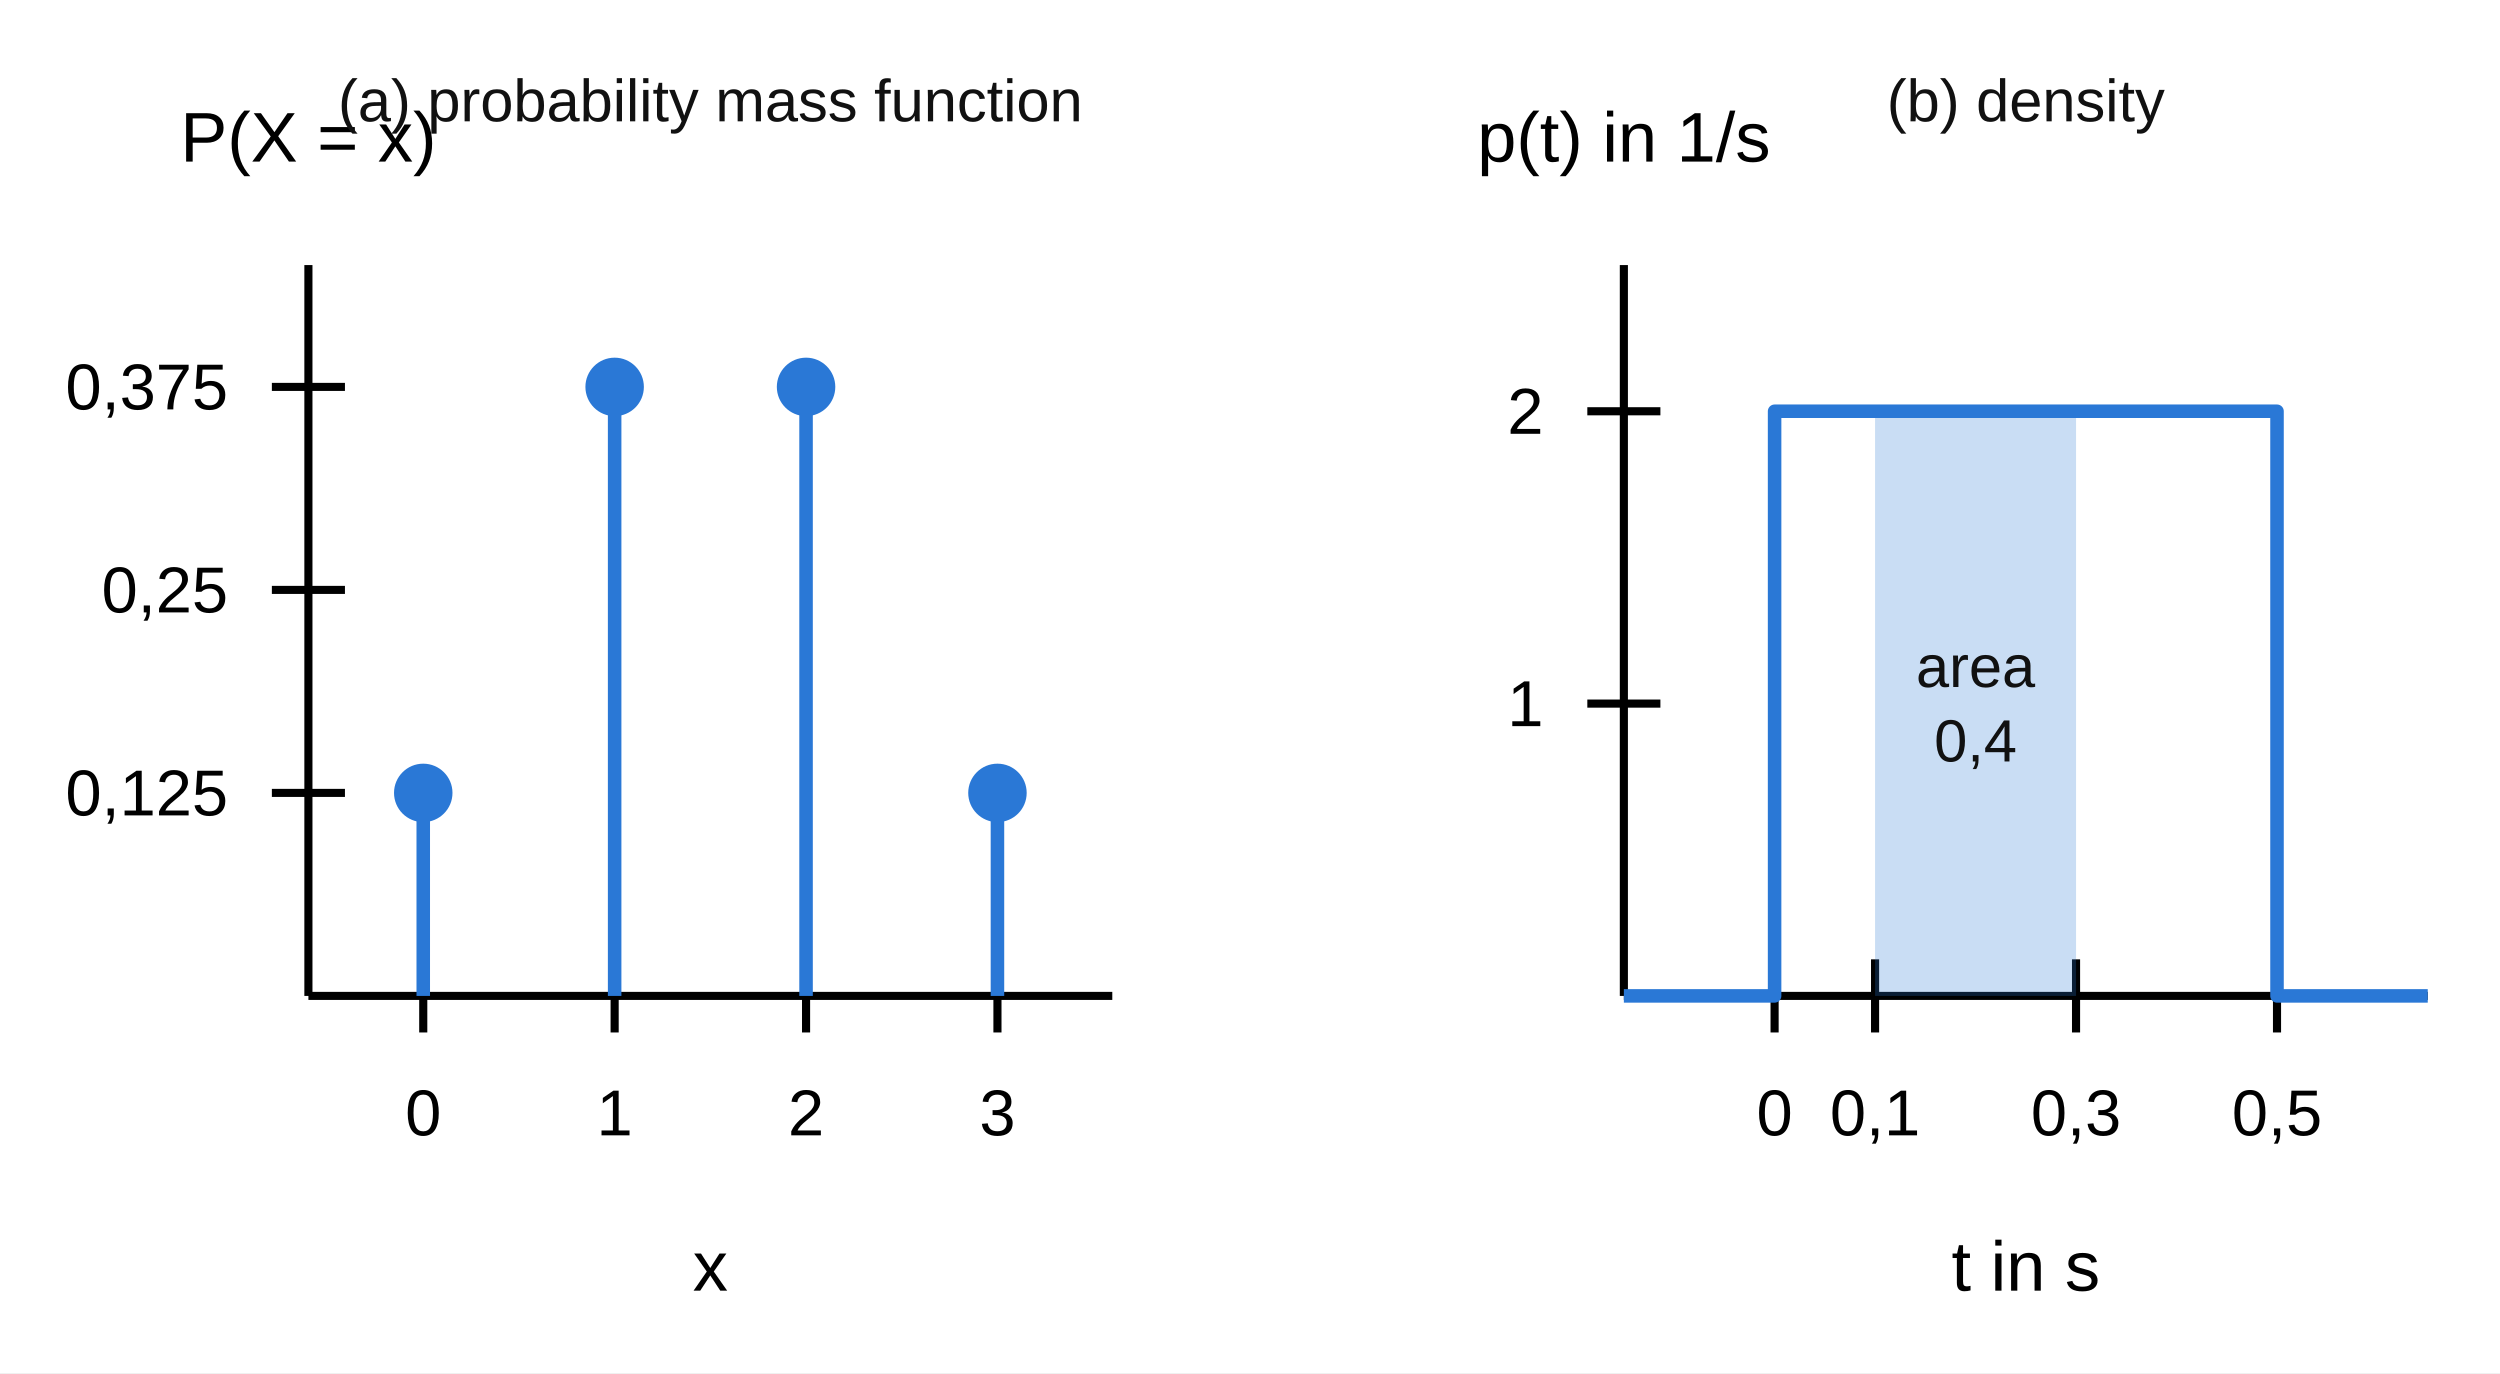
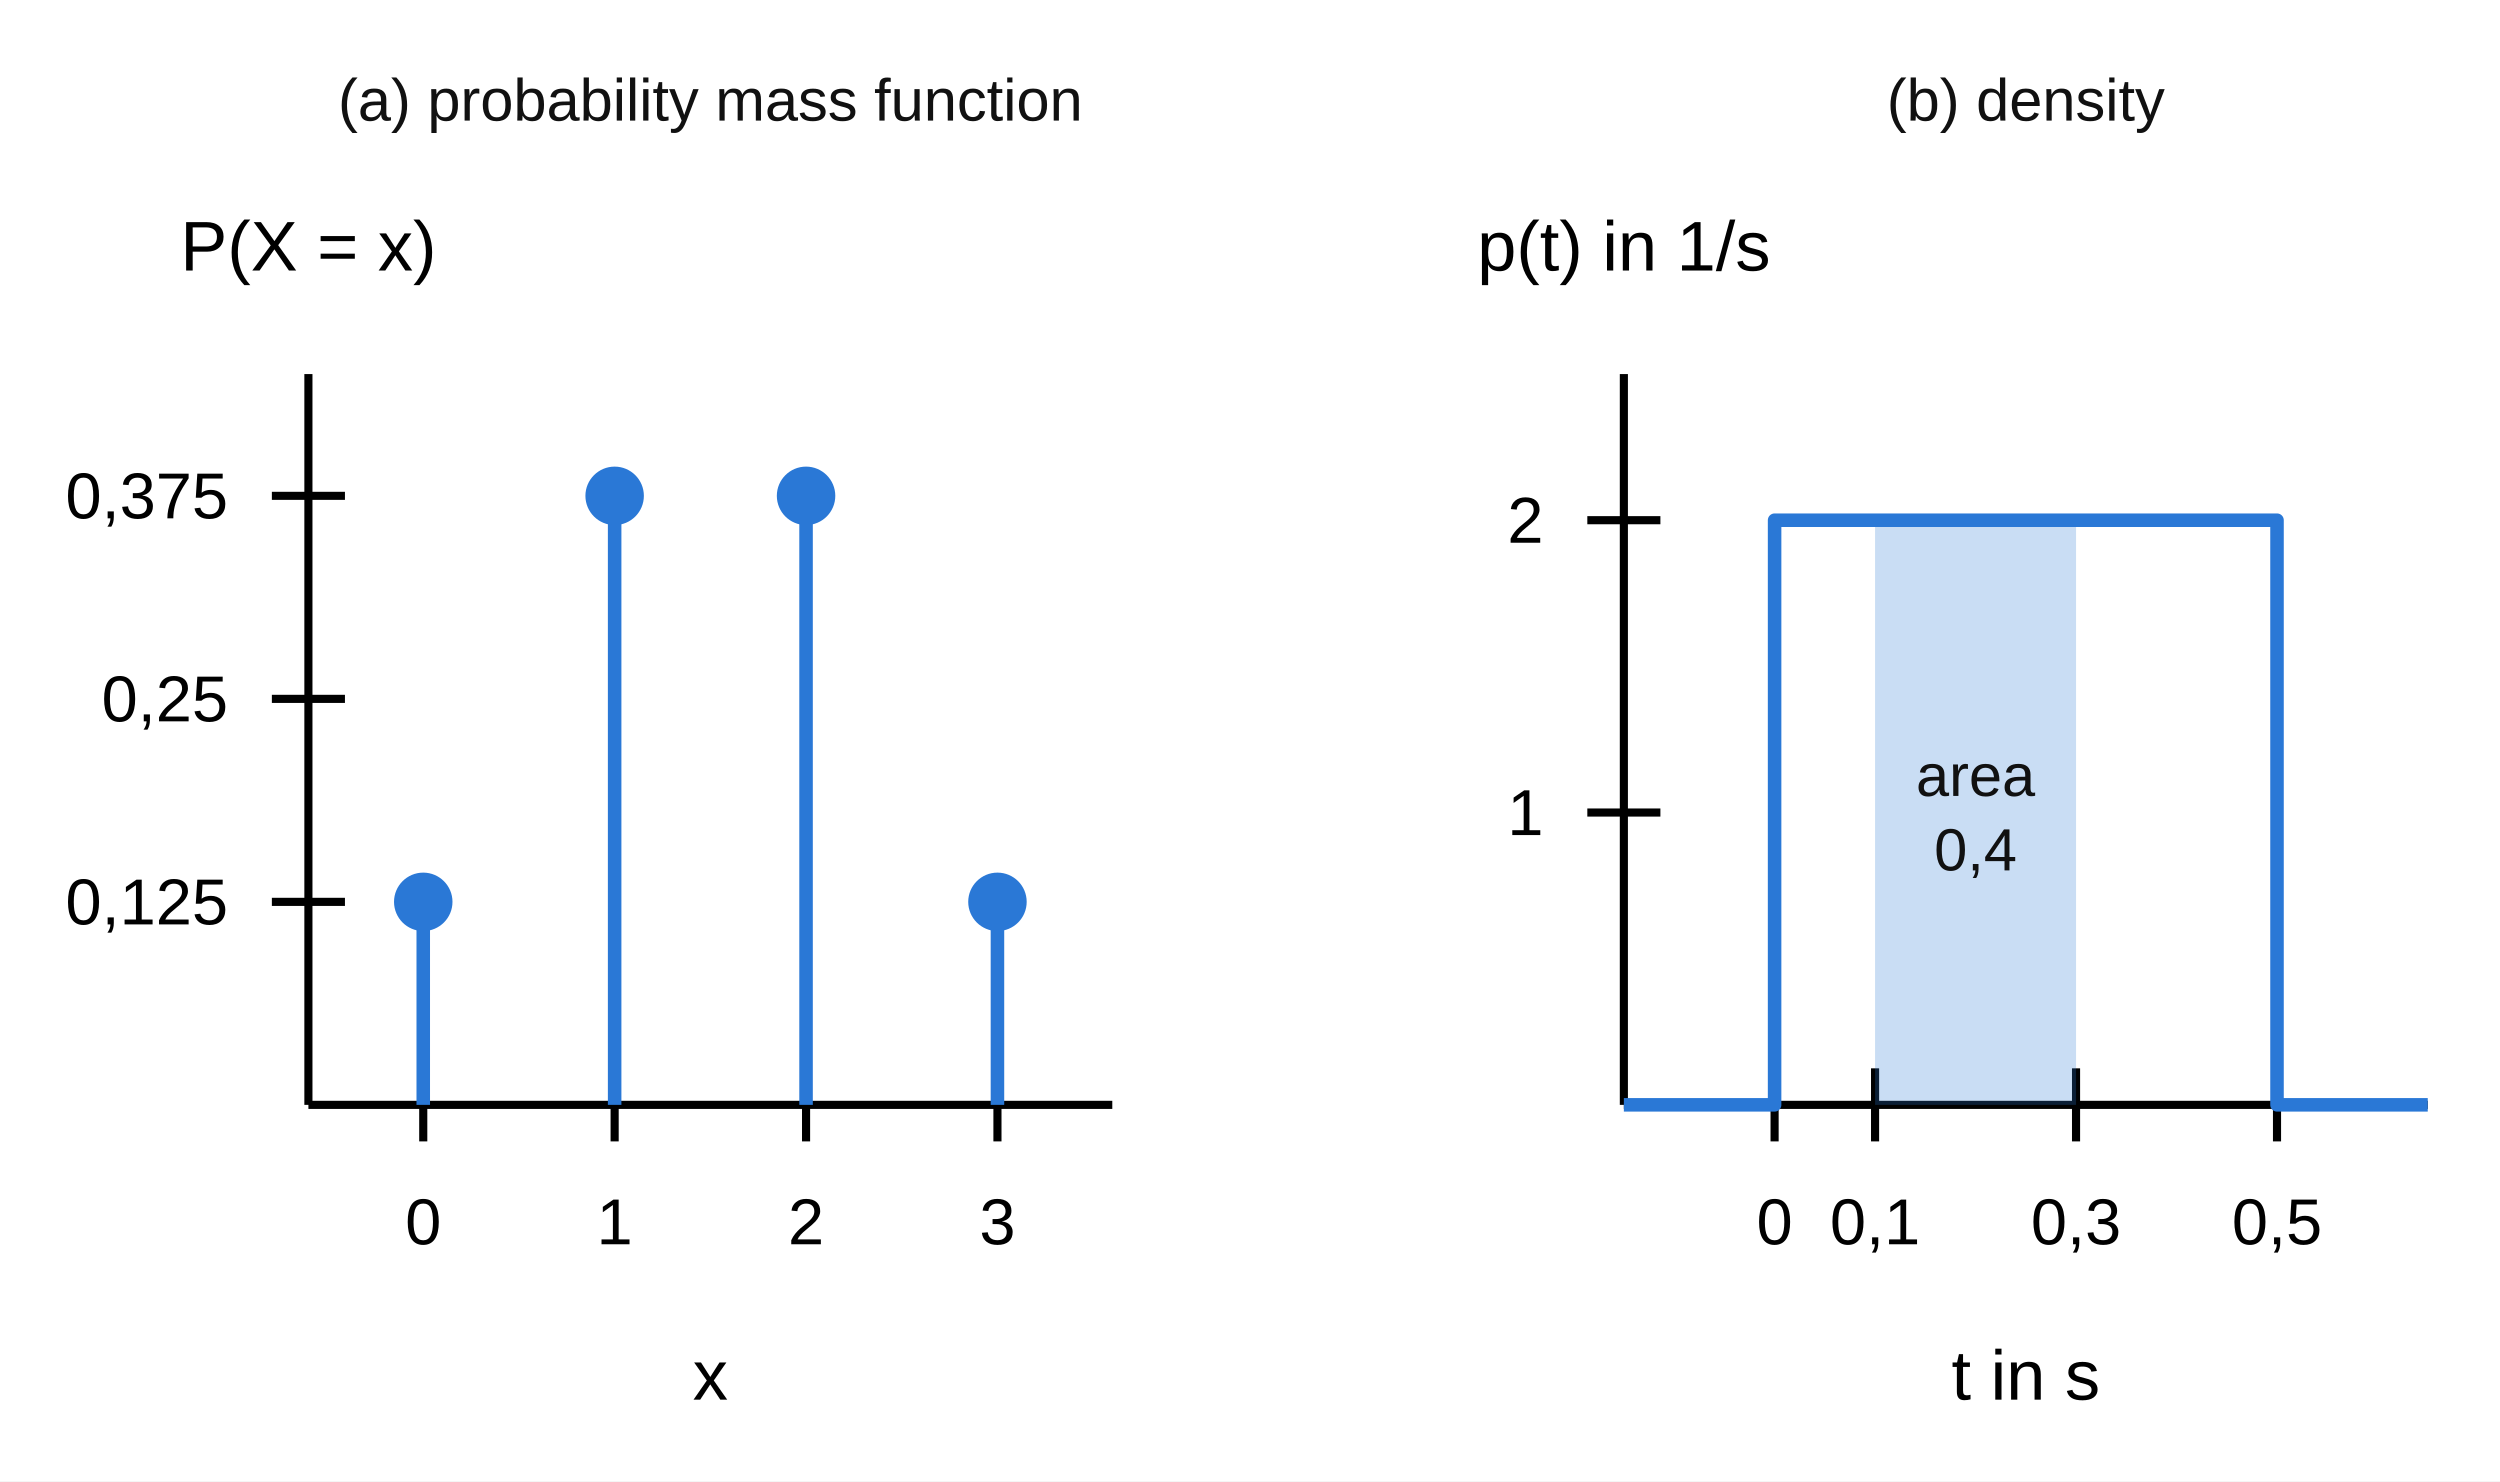
- <svg xmlns="http://www.w3.org/2000/svg" width="508" height="279" viewBox="474.808 320.559 923.636 507.273">
-   <rect x="474.808" y="320.559" width="923.636" height="507.273" fill="#ffffff" />
+ <svg xmlns="http://www.w3.org/2000/svg" width="508" height="301" viewBox="474.808 280.309 923.636 547.273">
+   <rect x="474.808" y="280.309" width="923.636" height="547.273" fill="#ffffff" />
  <path d="M588.75 688.5C687.75 688.5 786.75 688.5 885.75 688.5" fill="none" stroke="#000000" stroke-width="3" stroke-linejoin="round" stroke-linecap="butt" />
  <path d="M588.75 688.5C588.75 598.5 588.75 508.5 588.75 418.5" fill="none" stroke="#000000" stroke-width="3" stroke-linejoin="round" stroke-linecap="butt" />
  <path d="M631.18 702C631.18 693 631.18 684 631.18 675" fill="none" stroke="#000000" stroke-width="3" stroke-linejoin="round" stroke-linecap="butt" />
  <path d="M701.89 702C701.89 693 701.89 684 701.89 675" fill="none" stroke="#000000" stroke-width="3" stroke-linejoin="round" stroke-linecap="butt" />
  <path d="M772.61 702C772.61 693 772.61 684 772.61 675" fill="none" stroke="#000000" stroke-width="3" stroke-linejoin="round" stroke-linecap="butt" />
  <path d="M843.32 702C843.32 693 843.32 684 843.32 675" fill="none" stroke="#000000" stroke-width="3" stroke-linejoin="round" stroke-linecap="butt" />
  <path d="M575.25 613.5C584.25 613.5 593.25 613.5 602.25 613.5" fill="none" stroke="#000000" stroke-width="3" stroke-linejoin="round" stroke-linecap="butt" />
  <path d="M575.25 538.5C584.25 538.5 593.25 538.5 602.25 538.5" fill="none" stroke="#000000" stroke-width="3" stroke-linejoin="round" stroke-linecap="butt" />
  <path d="M575.25 463.5C584.25 463.5 593.25 463.5 602.25 463.5" fill="none" stroke="#000000" stroke-width="3" stroke-linejoin="round" stroke-linecap="butt" />
  <text x="631.18" y="731.7" font-size="24" font-family="Arial, Helvetica, 'Liberation Sans', 'Nimbus Sans', 'Noto Sans CJK SC', 'Microsoft YaHei', 'PingFang SC', sans-serif" fill="#000000" text-anchor="middle" dominant-baseline="central">0</text>
  <text x="701.89" y="731.7" font-size="24" font-family="Arial, Helvetica, 'Liberation Sans', 'Nimbus Sans', 'Noto Sans CJK SC', 'Microsoft YaHei', 'PingFang SC', sans-serif" fill="#000000" text-anchor="middle" dominant-baseline="central">1</text>
  <text x="772.61" y="731.7" font-size="24" font-family="Arial, Helvetica, 'Liberation Sans', 'Nimbus Sans', 'Noto Sans CJK SC', 'Microsoft YaHei', 'PingFang SC', sans-serif" fill="#000000" text-anchor="middle" dominant-baseline="central">2</text>
  <text x="843.32" y="731.7" font-size="24" font-family="Arial, Helvetica, 'Liberation Sans', 'Nimbus Sans', 'Noto Sans CJK SC', 'Microsoft YaHei', 'PingFang SC', sans-serif" fill="#000000" text-anchor="middle" dominant-baseline="central">3</text>
  <text x="559.05" y="613.5" font-size="24" font-family="Arial, Helvetica, 'Liberation Sans', 'Nimbus Sans', 'Noto Sans CJK SC', 'Microsoft YaHei', 'PingFang SC', sans-serif" fill="#000000" text-anchor="end" dominant-baseline="central">0,125</text>
  <text x="559.05" y="538.5" font-size="24" font-family="Arial, Helvetica, 'Liberation Sans', 'Nimbus Sans', 'Noto Sans CJK SC', 'Microsoft YaHei', 'PingFang SC', sans-serif" fill="#000000" text-anchor="end" dominant-baseline="central">0,25</text>
  <text x="559.05" y="463.5" font-size="24" font-family="Arial, Helvetica, 'Liberation Sans', 'Nimbus Sans', 'Noto Sans CJK SC', 'Microsoft YaHei', 'PingFang SC', sans-serif" fill="#000000" text-anchor="end" dominant-baseline="central">0,375</text>
  <text x="737.25" y="788.4" font-size="26" font-family="Arial, Helvetica, 'Liberation Sans', 'Nimbus Sans', 'Noto Sans CJK SC', 'Microsoft YaHei', 'PingFang SC', sans-serif" fill="#000000" text-anchor="middle" dominant-baseline="central">x</text>
  <text x="588.75" y="371.25" font-size="26" font-family="Arial, Helvetica, 'Liberation Sans', 'Nimbus Sans', 'Noto Sans CJK SC', 'Microsoft YaHei', 'PingFang SC', sans-serif" fill="#000000" text-anchor="middle" dominant-baseline="central">P(X = x)</text>
  <path d="M631.18 688.5C631.18 663.5 631.18 638.5 631.18 613.5" fill="none" stroke="#2a78d6" stroke-width="5" stroke-linejoin="round" stroke-linecap="butt" />
  <path d="M641.98 613.5C641.98 607.54 637.14 602.7 631.18 602.7C625.21 602.7 620.38 607.54 620.38 613.5C620.38 619.46 625.21 624.3 631.18 624.3C637.14 624.3 641.98 619.46 641.98 613.5" fill="#2a78d6" />
  <path d="M701.89 688.5C701.89 613.5 701.89 538.5 701.89 463.5" fill="none" stroke="#2a78d6" stroke-width="5" stroke-linejoin="round" stroke-linecap="butt" />
  <path d="M712.69 463.5C712.69 457.54 707.86 452.7 701.89 452.7C695.93 452.7 691.09 457.54 691.09 463.5C691.09 469.46 695.93 474.3 701.89 474.3C707.86 474.3 712.69 469.46 712.69 463.5" fill="#2a78d6" />
  <path d="M772.61 688.5C772.61 613.5 772.61 538.5 772.61 463.5" fill="none" stroke="#2a78d6" stroke-width="5" stroke-linejoin="round" stroke-linecap="butt" />
  <path d="M783.41 463.5C783.41 457.54 778.57 452.7 772.61 452.7C766.64 452.7 761.81 457.54 761.81 463.5C761.81 469.46 766.64 474.3 772.61 474.3C778.57 474.3 783.41 469.46 783.41 463.5" fill="#2a78d6" />
  <path d="M843.32 688.5C843.32 663.5 843.32 638.5 843.32 613.5" fill="none" stroke="#2a78d6" stroke-width="5" stroke-linejoin="round" stroke-linecap="butt" />
  <path d="M854.12 613.5C854.12 607.54 849.29 602.7 843.32 602.7C837.36 602.7 832.52 607.54 832.52 613.5C832.52 619.46 837.36 624.3 843.32 624.3C849.29 624.3 854.12 619.46 854.12 613.5" fill="#2a78d6" />
-   <text x="737.25" y="357.75" font-size="22" font-family="Arial, Helvetica, 'Liberation Sans', 'Nimbus Sans', 'Noto Sans CJK SC', 'Microsoft YaHei', 'PingFang SC', sans-serif" fill="#111111" text-anchor="middle" dominant-baseline="central">(a) probability mass function</text>
+   <text x="737.25" y="317.25" font-size="22" font-family="Arial, Helvetica, 'Liberation Sans', 'Nimbus Sans', 'Noto Sans CJK SC', 'Microsoft YaHei', 'PingFang SC', sans-serif" fill="#111111" text-anchor="middle" dominant-baseline="central">(a) probability mass function</text>
  <path d="M1074.75 688.5C1173.75 688.5 1272.75 688.5 1371.75 688.5" fill="none" stroke="#000000" stroke-width="3" stroke-linejoin="round" stroke-linecap="butt" />
  <path d="M1074.75 688.5C1074.75 598.5 1074.75 508.5 1074.75 418.5" fill="none" stroke="#000000" stroke-width="3" stroke-linejoin="round" stroke-linecap="butt" />
  <path d="M1130.44 702C1130.44 693 1130.44 684 1130.44 675" fill="none" stroke="#000000" stroke-width="3" stroke-linejoin="round" stroke-linecap="butt" />
  <path d="M1167.56 702C1167.56 693 1167.56 684 1167.56 675" fill="none" stroke="#000000" stroke-width="3" stroke-linejoin="round" stroke-linecap="butt" />
  <path d="M1241.81 702C1241.81 693 1241.81 684 1241.81 675" fill="none" stroke="#000000" stroke-width="3" stroke-linejoin="round" stroke-linecap="butt" />
  <path d="M1316.06 702C1316.06 693 1316.06 684 1316.06 675" fill="none" stroke="#000000" stroke-width="3" stroke-linejoin="round" stroke-linecap="butt" />
  <path d="M1061.25 580.5C1070.25 580.5 1079.25 580.5 1088.25 580.5" fill="none" stroke="#000000" stroke-width="3" stroke-linejoin="round" stroke-linecap="butt" />
  <path d="M1061.25 472.5C1070.25 472.5 1079.25 472.5 1088.25 472.5" fill="none" stroke="#000000" stroke-width="3" stroke-linejoin="round" stroke-linecap="butt" />
  <text x="1130.44" y="731.7" font-size="24" font-family="Arial, Helvetica, 'Liberation Sans', 'Nimbus Sans', 'Noto Sans CJK SC', 'Microsoft YaHei', 'PingFang SC', sans-serif" fill="#000000" text-anchor="middle" dominant-baseline="central">0</text>
  <text x="1167.56" y="731.7" font-size="24" font-family="Arial, Helvetica, 'Liberation Sans', 'Nimbus Sans', 'Noto Sans CJK SC', 'Microsoft YaHei', 'PingFang SC', sans-serif" fill="#000000" text-anchor="middle" dominant-baseline="central">0,1</text>
  <text x="1241.81" y="731.7" font-size="24" font-family="Arial, Helvetica, 'Liberation Sans', 'Nimbus Sans', 'Noto Sans CJK SC', 'Microsoft YaHei', 'PingFang SC', sans-serif" fill="#000000" text-anchor="middle" dominant-baseline="central">0,3</text>
  <text x="1316.06" y="731.7" font-size="24" font-family="Arial, Helvetica, 'Liberation Sans', 'Nimbus Sans', 'Noto Sans CJK SC', 'Microsoft YaHei', 'PingFang SC', sans-serif" fill="#000000" text-anchor="middle" dominant-baseline="central">0,5</text>
  <text x="1045.05" y="580.5" font-size="24" font-family="Arial, Helvetica, 'Liberation Sans', 'Nimbus Sans', 'Noto Sans CJK SC', 'Microsoft YaHei', 'PingFang SC', sans-serif" fill="#000000" text-anchor="end" dominant-baseline="central">1</text>
  <text x="1045.05" y="472.5" font-size="24" font-family="Arial, Helvetica, 'Liberation Sans', 'Nimbus Sans', 'Noto Sans CJK SC', 'Microsoft YaHei', 'PingFang SC', sans-serif" fill="#000000" text-anchor="end" dominant-baseline="central">2</text>
  <text x="1223.25" y="788.4" font-size="26" font-family="Arial, Helvetica, 'Liberation Sans', 'Nimbus Sans', 'Noto Sans CJK SC', 'Microsoft YaHei', 'PingFang SC', sans-serif" fill="#000000" text-anchor="middle" dominant-baseline="central">t in s</text>
  <text x="1074.75" y="371.25" font-size="26" font-family="Arial, Helvetica, 'Liberation Sans', 'Nimbus Sans', 'Noto Sans CJK SC', 'Microsoft YaHei', 'PingFang SC', sans-serif" fill="#000000" text-anchor="middle" dominant-baseline="central">p(t) in 1/s</text>
  <path d="M1167.56 688.5C1192.31 688.5 1217.06 688.5 1241.81 688.5C1241.81 616.5 1241.81 544.5 1241.81 472.5C1217.06 472.5 1192.31 472.5 1167.56 472.5C1167.56 544.5 1167.56 616.5 1167.56 688.5" fill="#2a78d6" fill-opacity="0.25" />
  <path d="M1074.75 688.5C1093.31 688.5 1111.88 688.5 1130.44 688.5C1130.44 616.5 1130.44 544.5 1130.44 472.5C1192.31 472.5 1254.19 472.5 1316.06 472.5C1316.06 544.5 1316.06 616.5 1316.06 688.5C1334.62 688.5 1353.19 688.5 1371.75 688.5" fill="none" stroke="#2a78d6" stroke-width="5" stroke-linejoin="round" stroke-linecap="butt" />
  <text x="1204.69" y="566.75" font-size="22" font-family="Arial, Helvetica, 'Liberation Sans', 'Nimbus Sans', 'Noto Sans CJK SC', 'Microsoft YaHei', 'PingFang SC', sans-serif" fill="#111111" text-anchor="middle" dominant-baseline="central">area</text>
  <text x="1204.69" y="594.25" font-size="22" font-family="Arial, Helvetica, 'Liberation Sans', 'Nimbus Sans', 'Noto Sans CJK SC', 'Microsoft YaHei', 'PingFang SC', sans-serif" fill="#111111" text-anchor="middle" dominant-baseline="central">0,4</text>
-   <text x="1223.25" y="357.75" font-size="22" font-family="Arial, Helvetica, 'Liberation Sans', 'Nimbus Sans', 'Noto Sans CJK SC', 'Microsoft YaHei', 'PingFang SC', sans-serif" fill="#111111" text-anchor="middle" dominant-baseline="central">(b) density</text>
+   <text x="1223.25" y="317.25" font-size="22" font-family="Arial, Helvetica, 'Liberation Sans', 'Nimbus Sans', 'Noto Sans CJK SC', 'Microsoft YaHei', 'PingFang SC', sans-serif" fill="#111111" text-anchor="middle" dominant-baseline="central">(b) density</text>
</svg>
